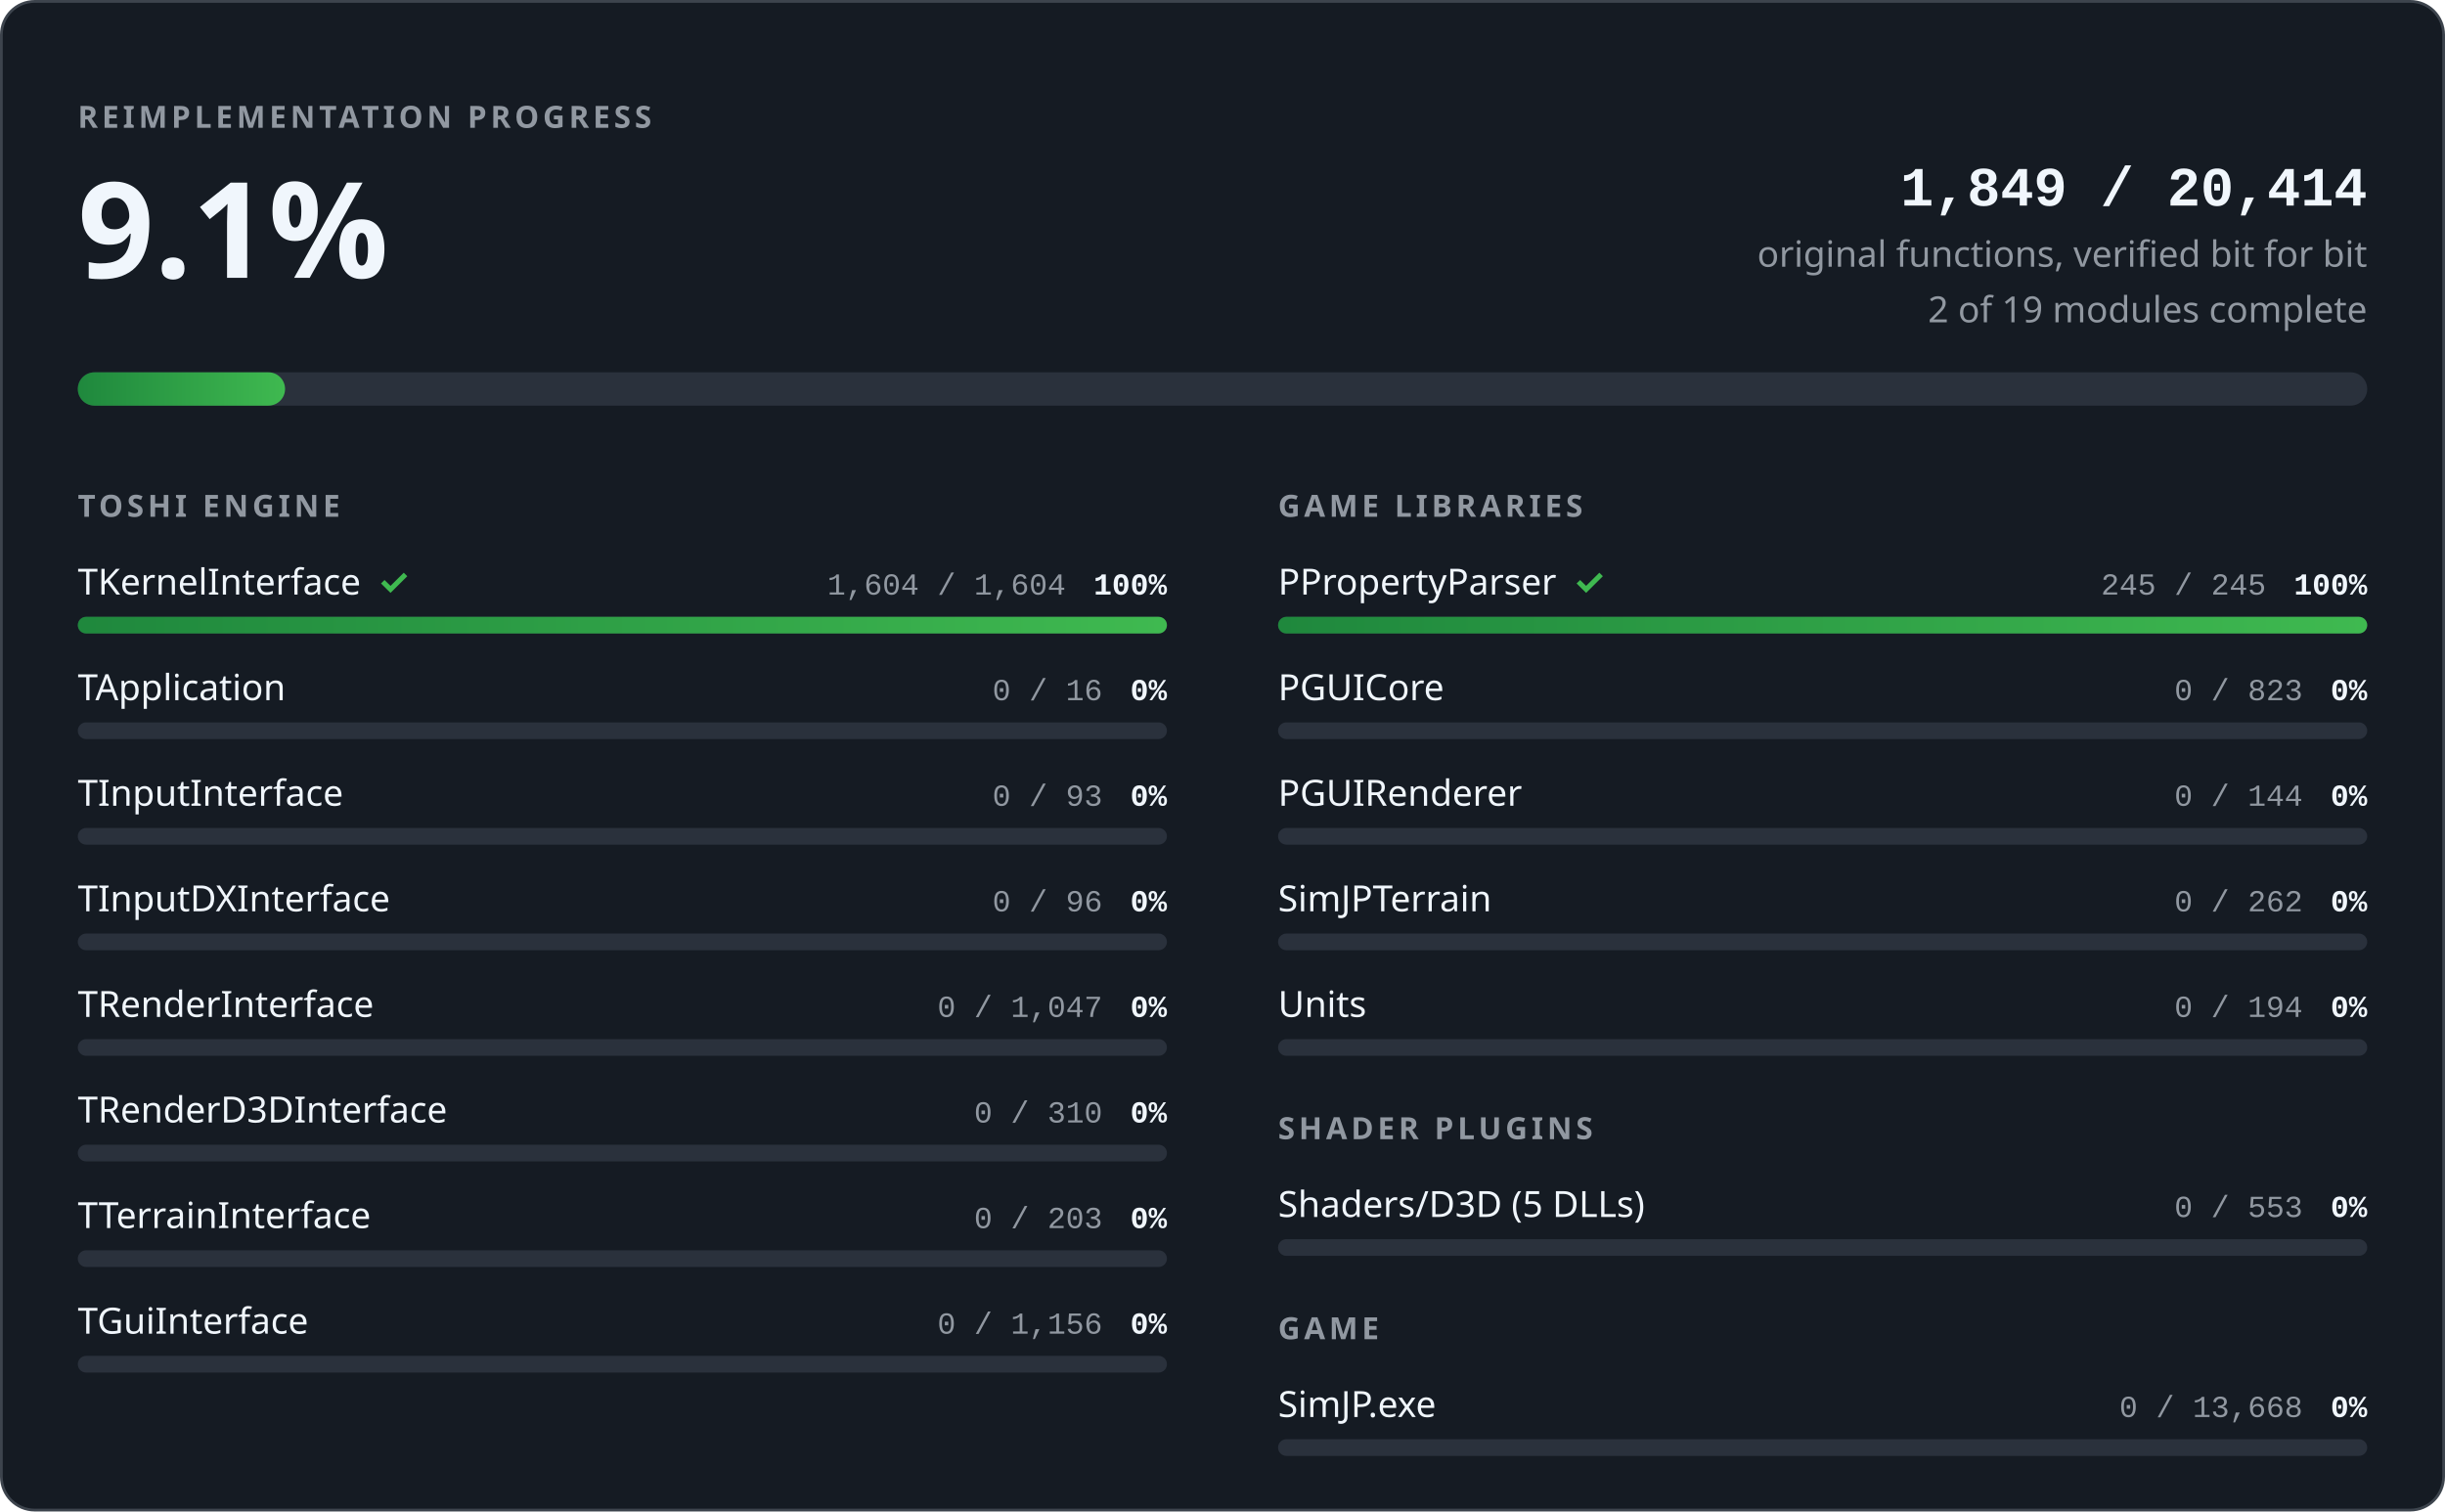
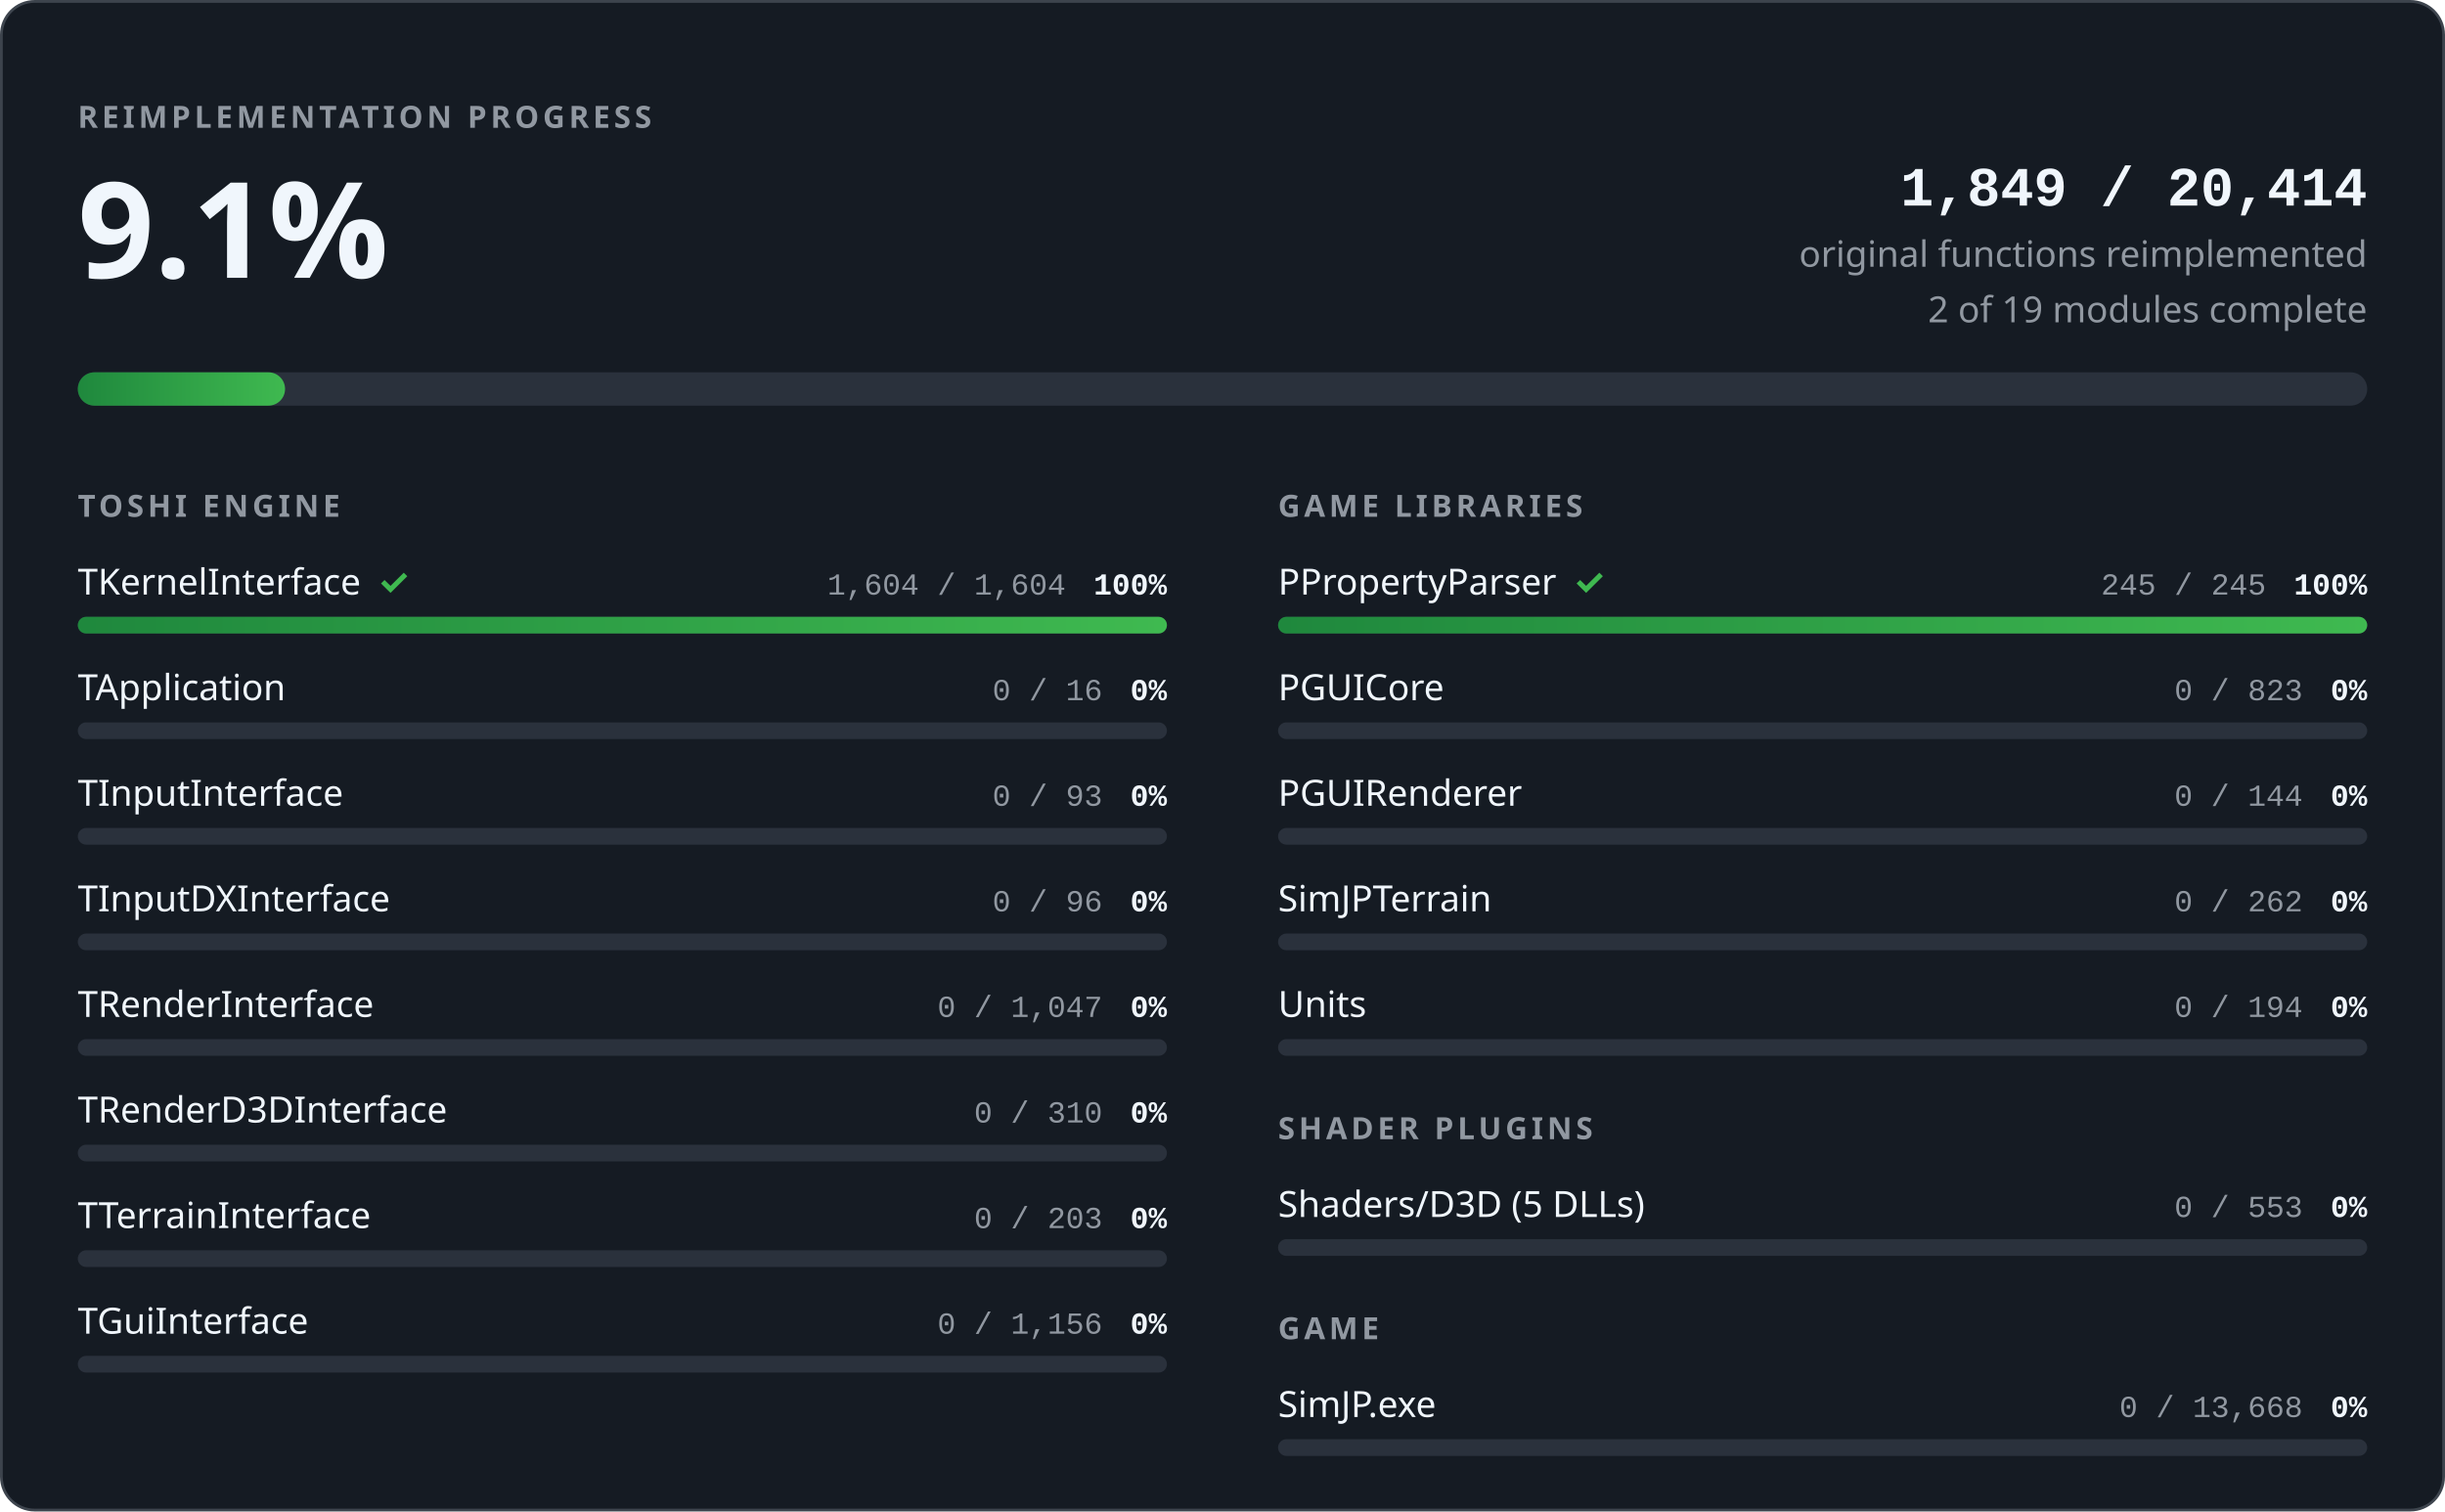
<svg xmlns="http://www.w3.org/2000/svg" width="880" height="544" viewBox="0 0 880 544" role="img" aria-label="Reimplementation progress: 9.1%">
  <style>.label{font:600 11px -apple-system,BlinkMacSystemFont,'Segoe UI','Noto Sans',Helvetica,Arial,sans-serif;letter-spacing:1.4px;fill:#9198a1}.big{font:700 48px -apple-system,BlinkMacSystemFont,'Segoe UI','Noto Sans',Helvetica,Arial,sans-serif;fill:#f0f6fc}.stat{font:600 20px ui-monospace,SFMono-Regular,'SF Mono',Menlo,Consolas,'Liberation Mono',monospace;fill:#f0f6fc}.muted{font:400 13px -apple-system,BlinkMacSystemFont,'Segoe UI','Noto Sans',Helvetica,Arial,sans-serif;fill:#9198a1}.name{font:500 13px -apple-system,BlinkMacSystemFont,'Segoe UI','Noto Sans',Helvetica,Arial,sans-serif;fill:#f0f6fc}.num{font:400 11px ui-monospace,SFMono-Regular,'SF Mono',Menlo,Consolas,'Liberation Mono',monospace;fill:#9198a1}.pct{font-weight:700;fill:#f0f6fc}.check{font-weight:700;fill:#3fb950}</style>
  <defs>
    <linearGradient id="green" x1="0" x2="1">
      <stop offset="0" stop-color="#1f883d" />
      <stop offset="1" stop-color="#3fb950" />
    </linearGradient>
  </defs>
  <rect x="0.5" y="0.5" width="879" height="543" rx="12" fill="#151b23" stroke="#3d444d" />
  <text x="28" y="46" class="label">REIMPLEMENTATION PROGRESS</text>
  <text x="28" y="100" class="big">9.1%</text>
  <text x="852" y="74" class="stat" text-anchor="end">1,849 / 20,414</text>
-   <text x="852" y="96" class="muted" text-anchor="end">original functions, verified bit for bit</text>
+   <text x="852" y="96" class="muted" text-anchor="end">original functions reimplemented</text>
  <text x="852" y="116" class="muted" text-anchor="end">2 of 19 modules complete</text>
  <rect x="28" y="134" width="824" height="12" rx="6" fill="#2a313c" />
  <rect x="28" y="134" width="74.6" height="12" rx="6" fill="url(#green)" />
  <text x="28" y="186" class="label">TOSHI ENGINE</text>
  <g>
    <text x="28" y="214" class="name">TKernelInterface<tspan class="check" dx="6">✓</tspan>
    </text>
    <text x="420" y="214" class="num" text-anchor="end">1,604 / 1,604<tspan class="pct" dx="10">100%</tspan>
    </text>
    <rect x="28" y="222" width="392" height="6" rx="3" fill="#2a313c" />
    <rect x="28" y="222" width="392.0" height="6" rx="3" fill="url(#green)" />
  </g>
  <g>
    <text x="28" y="252" class="name">TApplication</text>
    <text x="420" y="252" class="num" text-anchor="end">0 / 16<tspan class="pct" dx="10">0%</tspan>
    </text>
    <rect x="28" y="260" width="392" height="6" rx="3" fill="#2a313c" />
  </g>
  <g>
    <text x="28" y="290" class="name">TInputInterface</text>
    <text x="420" y="290" class="num" text-anchor="end">0 / 93<tspan class="pct" dx="10">0%</tspan>
    </text>
    <rect x="28" y="298" width="392" height="6" rx="3" fill="#2a313c" />
  </g>
  <g>
    <text x="28" y="328" class="name">TInputDXInterface</text>
    <text x="420" y="328" class="num" text-anchor="end">0 / 96<tspan class="pct" dx="10">0%</tspan>
    </text>
    <rect x="28" y="336" width="392" height="6" rx="3" fill="#2a313c" />
  </g>
  <g>
    <text x="28" y="366" class="name">TRenderInterface</text>
    <text x="420" y="366" class="num" text-anchor="end">0 / 1,047<tspan class="pct" dx="10">0%</tspan>
    </text>
    <rect x="28" y="374" width="392" height="6" rx="3" fill="#2a313c" />
  </g>
  <g>
    <text x="28" y="404" class="name">TRenderD3DInterface</text>
    <text x="420" y="404" class="num" text-anchor="end">0 / 310<tspan class="pct" dx="10">0%</tspan>
    </text>
    <rect x="28" y="412" width="392" height="6" rx="3" fill="#2a313c" />
  </g>
  <g>
    <text x="28" y="442" class="name">TTerrainInterface</text>
    <text x="420" y="442" class="num" text-anchor="end">0 / 203<tspan class="pct" dx="10">0%</tspan>
    </text>
    <rect x="28" y="450" width="392" height="6" rx="3" fill="#2a313c" />
  </g>
  <g>
    <text x="28" y="480" class="name">TGuiInterface</text>
    <text x="420" y="480" class="num" text-anchor="end">0 / 1,156<tspan class="pct" dx="10">0%</tspan>
    </text>
    <rect x="28" y="488" width="392" height="6" rx="3" fill="#2a313c" />
  </g>
  <text x="460" y="186" class="label">GAME LIBRARIES</text>
  <g>
    <text x="460" y="214" class="name">PPropertyParser<tspan class="check" dx="6">✓</tspan>
    </text>
    <text x="852" y="214" class="num" text-anchor="end">245 / 245<tspan class="pct" dx="10">100%</tspan>
    </text>
    <rect x="460" y="222" width="392" height="6" rx="3" fill="#2a313c" />
    <rect x="460" y="222" width="392.0" height="6" rx="3" fill="url(#green)" />
  </g>
  <g>
    <text x="460" y="252" class="name">PGUICore</text>
    <text x="852" y="252" class="num" text-anchor="end">0 / 823<tspan class="pct" dx="10">0%</tspan>
    </text>
    <rect x="460" y="260" width="392" height="6" rx="3" fill="#2a313c" />
  </g>
  <g>
    <text x="460" y="290" class="name">PGUIRenderer</text>
    <text x="852" y="290" class="num" text-anchor="end">0 / 144<tspan class="pct" dx="10">0%</tspan>
    </text>
    <rect x="460" y="298" width="392" height="6" rx="3" fill="#2a313c" />
  </g>
  <g>
    <text x="460" y="328" class="name">SimJPTerrain</text>
    <text x="852" y="328" class="num" text-anchor="end">0 / 262<tspan class="pct" dx="10">0%</tspan>
    </text>
    <rect x="460" y="336" width="392" height="6" rx="3" fill="#2a313c" />
  </g>
  <g>
    <text x="460" y="366" class="name">Units</text>
    <text x="852" y="366" class="num" text-anchor="end">0 / 194<tspan class="pct" dx="10">0%</tspan>
    </text>
    <rect x="460" y="374" width="392" height="6" rx="3" fill="#2a313c" />
  </g>
  <text x="460" y="410" class="label">SHADER PLUGINS</text>
  <g>
    <text x="460" y="438" class="name">Shaders/D3D (5 DLLs)</text>
    <text x="852" y="438" class="num" text-anchor="end">0 / 553<tspan class="pct" dx="10">0%</tspan>
    </text>
    <rect x="460" y="446" width="392" height="6" rx="3" fill="#2a313c" />
  </g>
  <text x="460" y="482" class="label">GAME</text>
  <g>
    <text x="460" y="510" class="name">SimJP.exe</text>
    <text x="852" y="510" class="num" text-anchor="end">0 / 13,668<tspan class="pct" dx="10">0%</tspan>
    </text>
    <rect x="460" y="518" width="392" height="6" rx="3" fill="#2a313c" />
  </g>
</svg>
